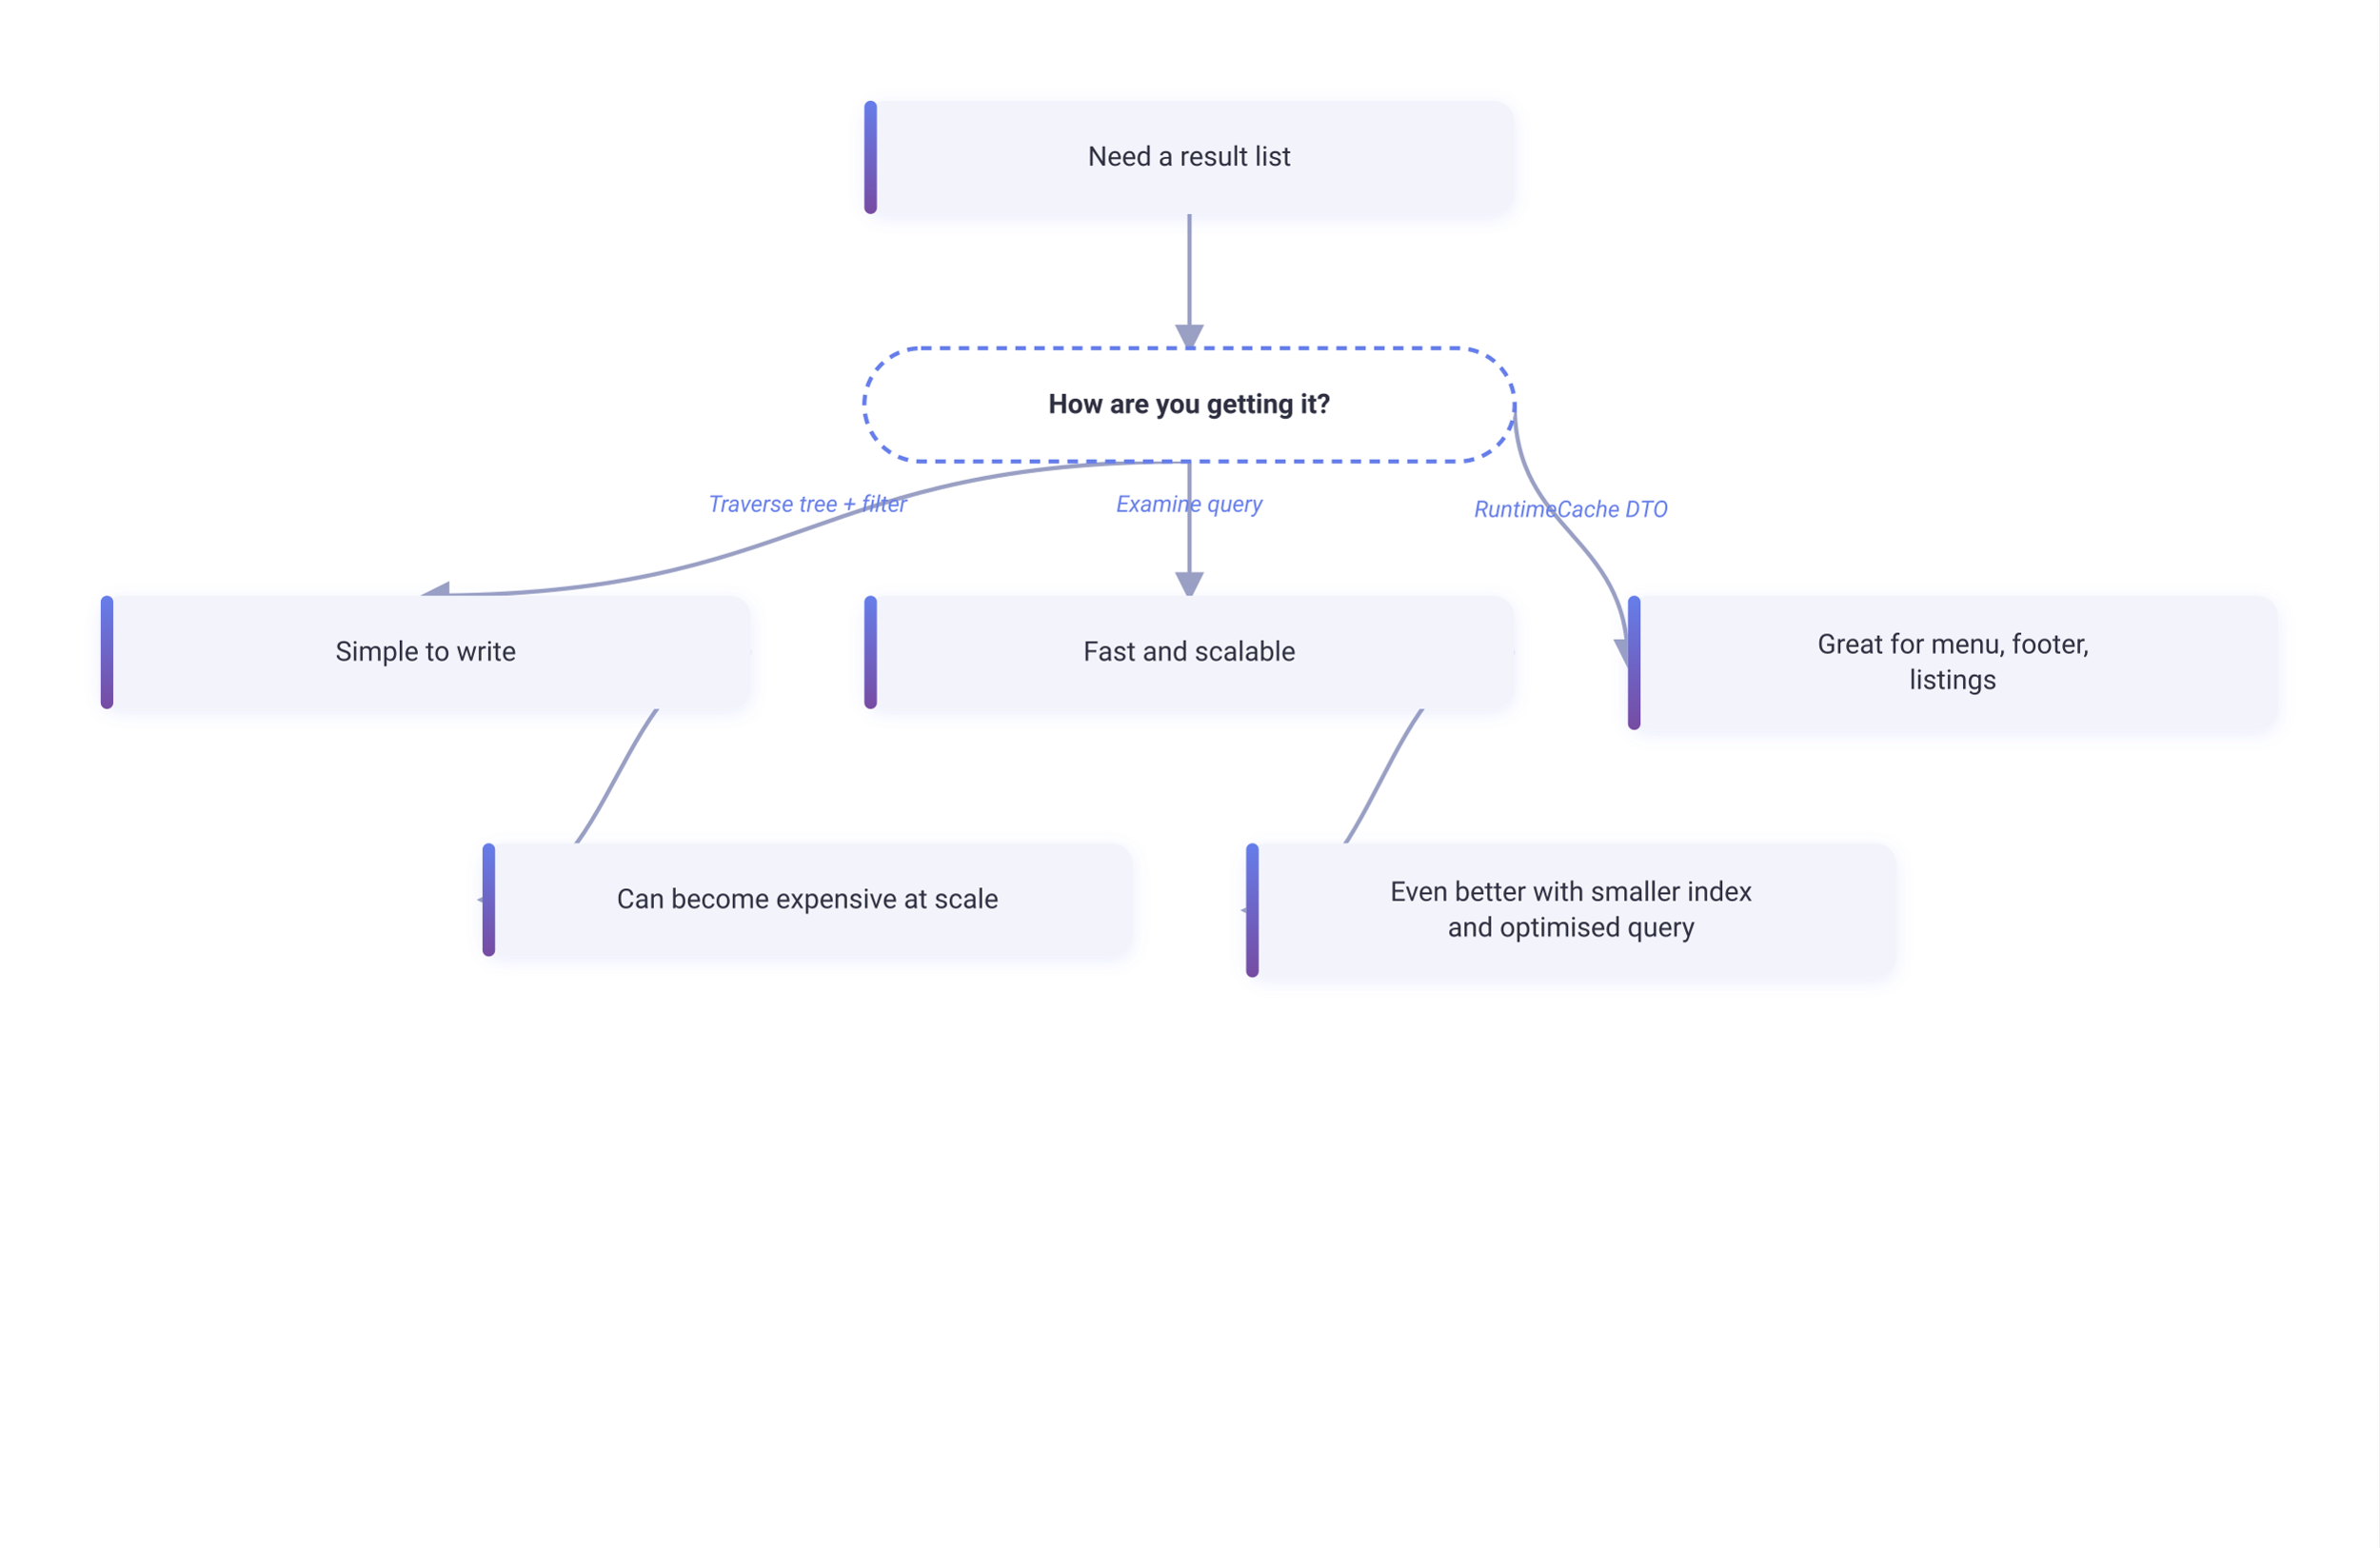
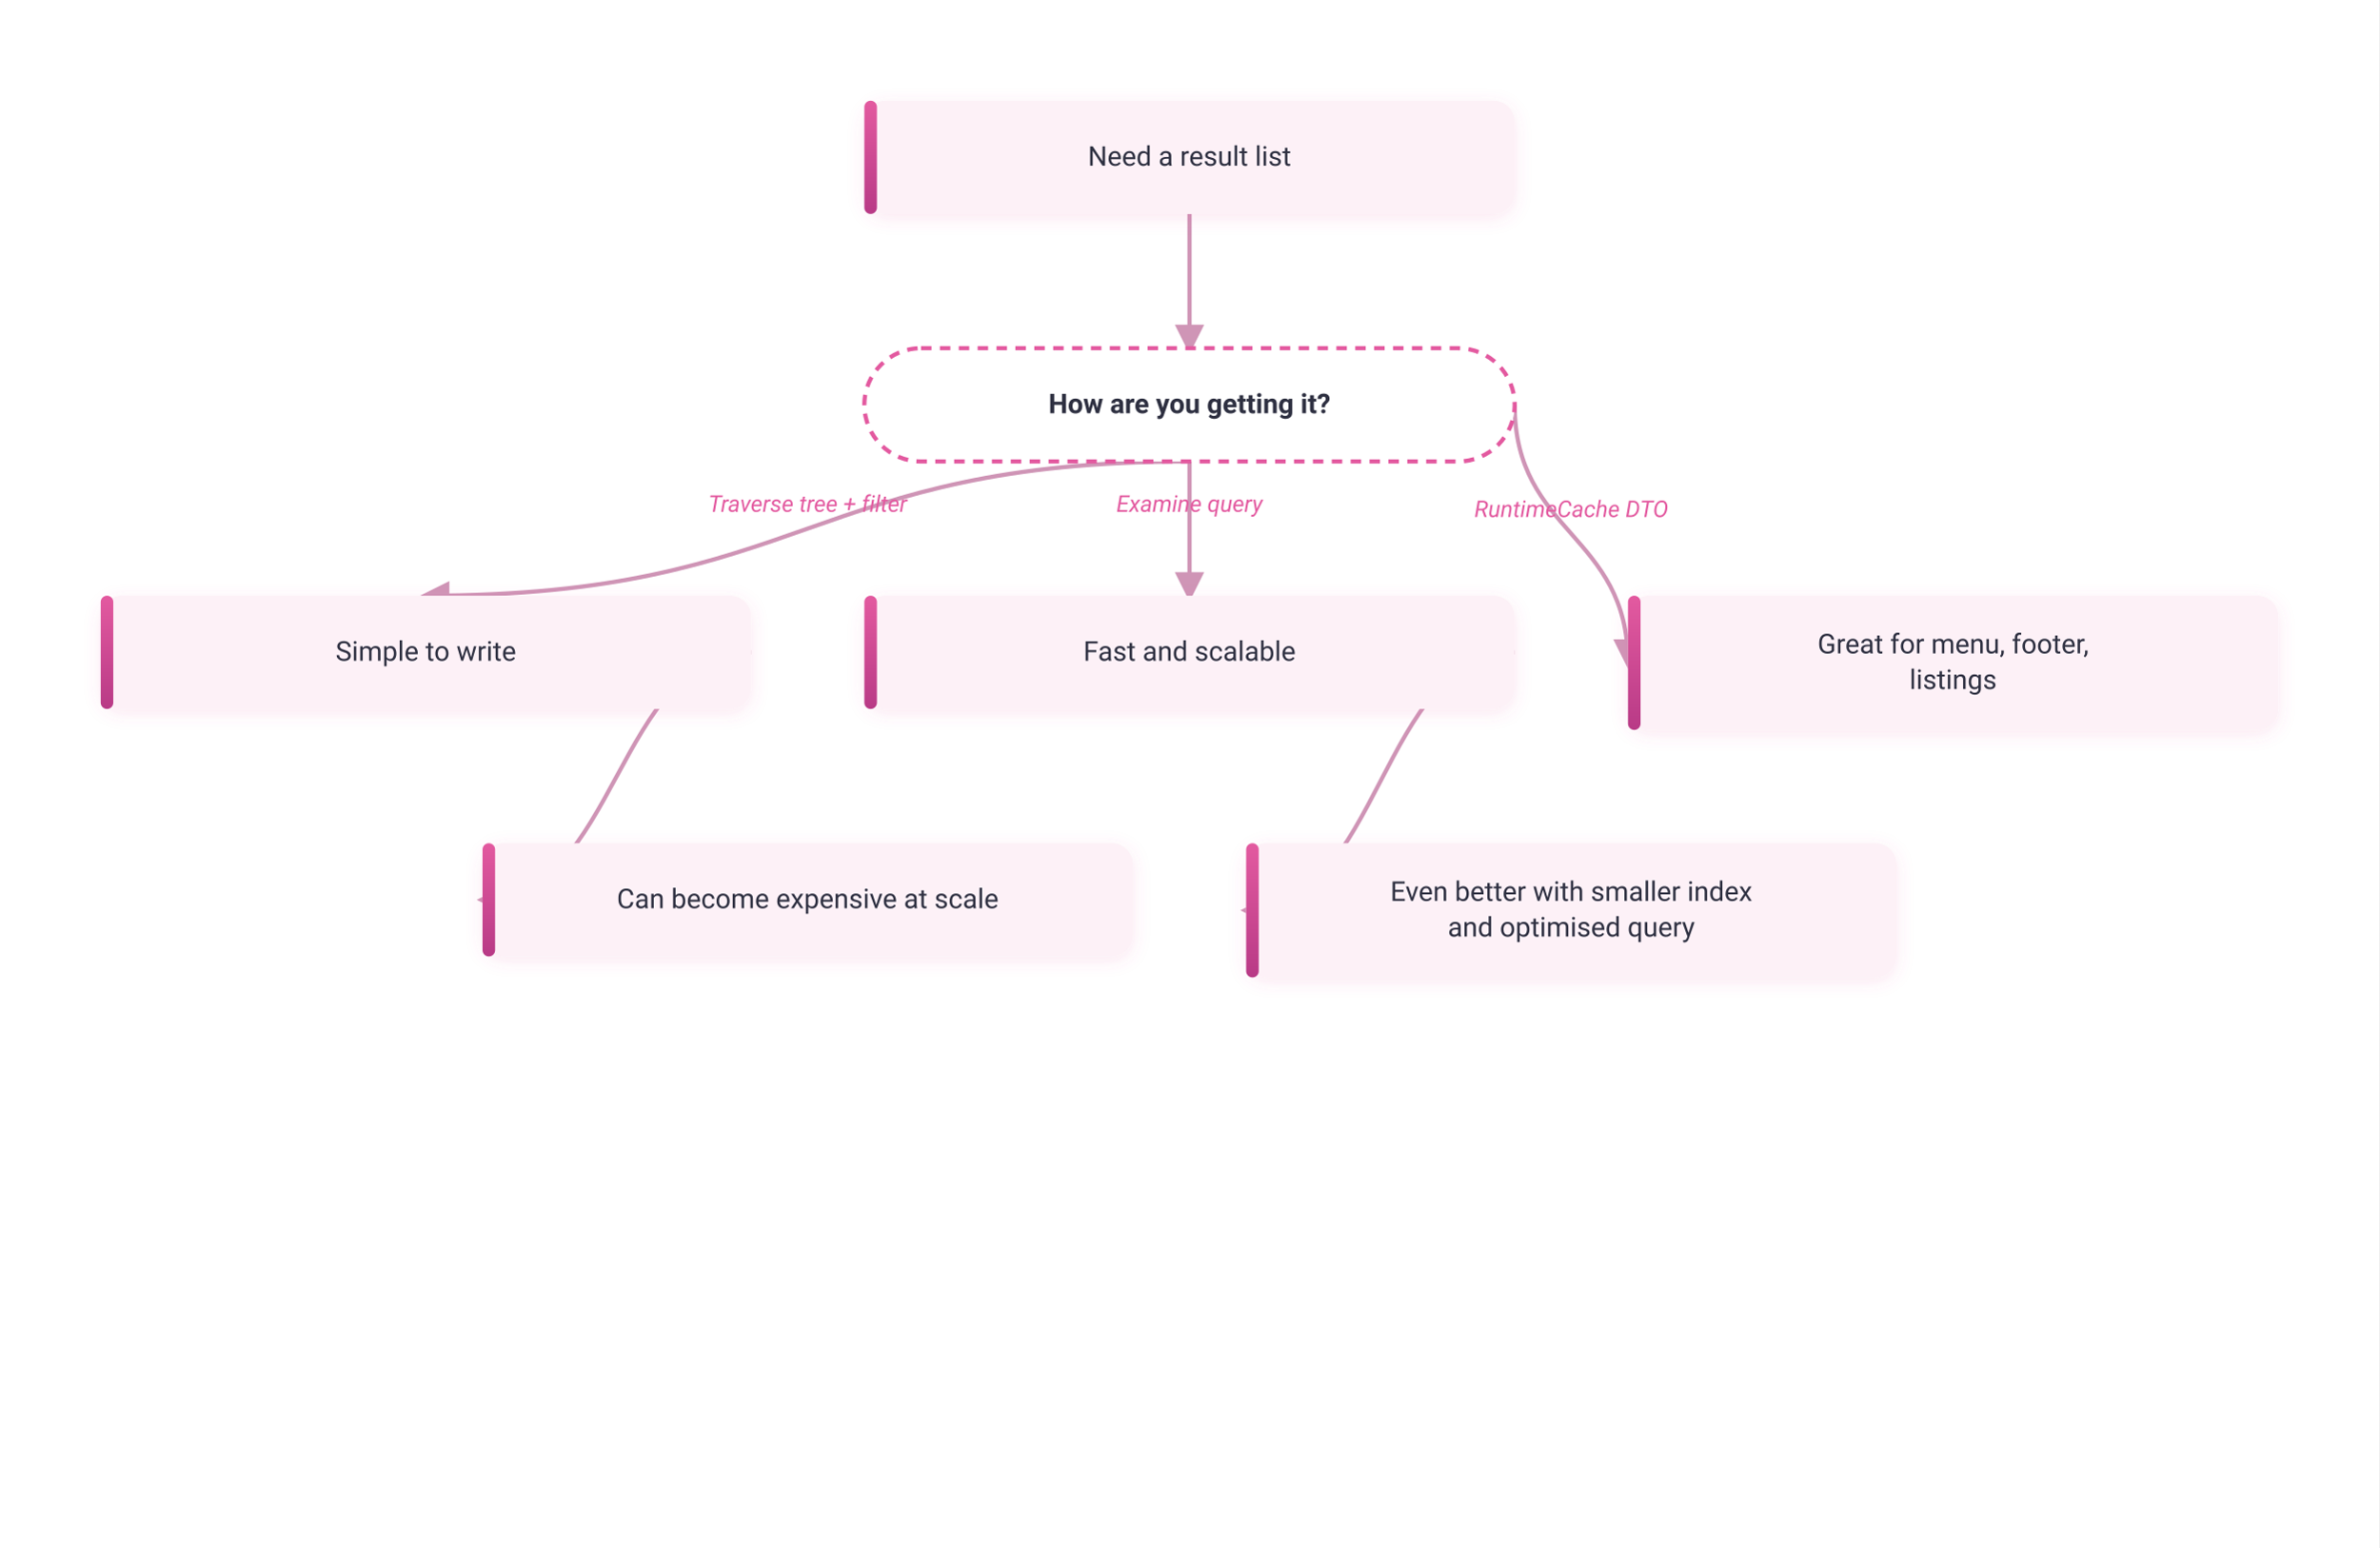
<svg xmlns="http://www.w3.org/2000/svg" viewBox="0 0 1134 738" font-family="-apple-system, BlinkMacSystemFont, 'Segoe UI', Roboto, sans-serif">
  <defs>
    <linearGradient id="lineGrad" x1="0" y1="0" x2="0" y2="1">
-       <stop offset="0%" stop-color="#667eea" />
-       <stop offset="100%" stop-color="#764ba2" />
+       <stop offset="0%" stop-color="#e35aa0" />
+       <stop offset="100%" stop-color="#b83a86" />
    </linearGradient>
    <filter id="soft" x="-20%" y="-20%" width="140%" height="140%">
-       <feDropShadow dx="0" dy="2" stdDeviation="4" flood-color="#667eea" flood-opacity="0.14" />
+       <feDropShadow dx="0" dy="2" stdDeviation="4" flood-color="#e35aa0" flood-opacity="0.14" />
    </filter>
    <marker id="arrow" viewBox="0 0 10 10" refX="8" refY="5" markerWidth="7" markerHeight="7" orient="auto-start-reverse">
-       <path d="M0,0 L10,5 L0,10 z" fill="#9aa0c4" />
+       <path d="M0,0 L10,5 L0,10 z" fill="#cf95b6" />
    </marker>
  </defs>
  <rect width="1134" height="738" fill="white" />
-   <path d="M567,102 C567,134 567,134 567,166" stroke="#9aa0c4" stroke-width="2" fill="none" marker-end="url(#arrow)" />
-   <path d="M567,220 C385,220 385,284 203,284" stroke="#9aa0c4" stroke-width="2" fill="none" marker-end="url(#arrow)" />
-   <text x="385" y="244" text-anchor="middle" font-size="11" font-weight="400" fill="#667eea" font-style="italic">Traverse tree + filter</text>
-   <path d="M358,311 C294,311 294,429 230,429" stroke="#9aa0c4" stroke-width="2" fill="none" marker-end="url(#arrow)" />
-   <path d="M567,220 C567,252 567,252 567,284" stroke="#9aa0c4" stroke-width="2" fill="none" marker-end="url(#arrow)" />
-   <text x="567" y="244" text-anchor="middle" font-size="11" font-weight="400" fill="#667eea" font-style="italic">Examine query</text>
-   <path d="M722,311 C658,311 658,434 594,434" stroke="#9aa0c4" stroke-width="2" fill="none" marker-end="url(#arrow)" />
-   <path d="M722,193 C722,254.5 776,254.5 776,316" stroke="#9aa0c4" stroke-width="2" fill="none" marker-end="url(#arrow)" />
-   <text x="749" y="246.5" text-anchor="middle" font-size="11" font-weight="400" fill="#667eea" font-style="italic">RuntimeCache DTO</text>
-   <rect x="412" y="48" width="310" height="54" rx="10" fill="#f3f4fb" stroke="none" stroke-width="0" filter="url(#soft)" />
+   <path d="M567,102 C567,134 567,134 567,166" stroke="#cf95b6" stroke-width="2" fill="none" marker-end="url(#arrow)" />
+   <path d="M567,220 C385,220 385,284 203,284" stroke="#cf95b6" stroke-width="2" fill="none" marker-end="url(#arrow)" />
+   <text x="385" y="244" text-anchor="middle" font-size="11" font-weight="400" fill="#e35aa0" font-style="italic">Traverse tree + filter</text>
+   <path d="M358,311 C294,311 294,429 230,429" stroke="#cf95b6" stroke-width="2" fill="none" marker-end="url(#arrow)" />
+   <path d="M567,220 C567,252 567,252 567,284" stroke="#cf95b6" stroke-width="2" fill="none" marker-end="url(#arrow)" />
+   <text x="567" y="244" text-anchor="middle" font-size="11" font-weight="400" fill="#e35aa0" font-style="italic">Examine query</text>
+   <path d="M722,311 C658,311 658,434 594,434" stroke="#cf95b6" stroke-width="2" fill="none" marker-end="url(#arrow)" />
+   <path d="M722,193 C722,254.5 776,254.5 776,316" stroke="#cf95b6" stroke-width="2" fill="none" marker-end="url(#arrow)" />
+   <text x="749" y="246.5" text-anchor="middle" font-size="11" font-weight="400" fill="#e35aa0" font-style="italic">RuntimeCache DTO</text>
+   <rect x="412" y="48" width="310" height="54" rx="10" fill="#fdf1f7" stroke="none" stroke-width="0" filter="url(#soft)" />
  <rect x="412" y="48" width="6" height="54" rx="3" fill="url(#lineGrad)" />
  <text x="567" y="79" text-anchor="middle" font-size="13" font-weight="400" fill="#2f3142">Need a result list</text>
-   <rect x="412" y="166" width="310" height="54" rx="27" fill="white" stroke="#667eea" stroke-width="2" stroke-dasharray="5 4" filter="" />
+   <rect x="412" y="166" width="310" height="54" rx="27" fill="white" stroke="#e35aa0" stroke-width="2" stroke-dasharray="5 4" filter="" />
  <text x="567" y="197" text-anchor="middle" font-size="13" font-weight="600" fill="#2f3142">How are you getting it?</text>
-   <rect x="48" y="284" width="310" height="54" rx="10" fill="#f3f4fb" stroke="none" stroke-width="0" filter="url(#soft)" />
+   <rect x="48" y="284" width="310" height="54" rx="10" fill="#fdf1f7" stroke="none" stroke-width="0" filter="url(#soft)" />
  <rect x="48" y="284" width="6" height="54" rx="3" fill="url(#lineGrad)" />
  <text x="203" y="315" text-anchor="middle" font-size="13" font-weight="400" fill="#2f3142">Simple to write</text>
-   <rect x="230" y="402" width="310" height="54" rx="10" fill="#f3f4fb" stroke="none" stroke-width="0" filter="url(#soft)" />
+   <rect x="230" y="402" width="310" height="54" rx="10" fill="#fdf1f7" stroke="none" stroke-width="0" filter="url(#soft)" />
  <rect x="230" y="402" width="6" height="54" rx="3" fill="url(#lineGrad)" />
  <text x="385" y="433" text-anchor="middle" font-size="13" font-weight="400" fill="#2f3142">Can become expensive at scale</text>
-   <rect x="412" y="284" width="310" height="54" rx="10" fill="#f3f4fb" stroke="none" stroke-width="0" filter="url(#soft)" />
+   <rect x="412" y="284" width="310" height="54" rx="10" fill="#fdf1f7" stroke="none" stroke-width="0" filter="url(#soft)" />
  <rect x="412" y="284" width="6" height="54" rx="3" fill="url(#lineGrad)" />
  <text x="567" y="315" text-anchor="middle" font-size="13" font-weight="400" fill="#2f3142">Fast and scalable</text>
-   <rect x="594" y="402" width="310" height="64" rx="10" fill="#f3f4fb" stroke="none" stroke-width="0" filter="url(#soft)" />
+   <rect x="594" y="402" width="310" height="64" rx="10" fill="#fdf1f7" stroke="none" stroke-width="0" filter="url(#soft)" />
  <rect x="594" y="402" width="6" height="64" rx="3" fill="url(#lineGrad)" />
  <text x="749" y="429.5" text-anchor="middle" font-size="13" font-weight="400" fill="#2f3142">Even better with smaller index</text>
  <text x="749" y="446.5" text-anchor="middle" font-size="13" font-weight="400" fill="#2f3142">and optimised query</text>
-   <rect x="776" y="284" width="310" height="64" rx="10" fill="#f3f4fb" stroke="none" stroke-width="0" filter="url(#soft)" />
+   <rect x="776" y="284" width="310" height="64" rx="10" fill="#fdf1f7" stroke="none" stroke-width="0" filter="url(#soft)" />
  <rect x="776" y="284" width="6" height="64" rx="3" fill="url(#lineGrad)" />
  <text x="931" y="311.5" text-anchor="middle" font-size="13" font-weight="400" fill="#2f3142">Great for menu, footer,</text>
  <text x="931" y="328.5" text-anchor="middle" font-size="13" font-weight="400" fill="#2f3142">listings</text>
</svg>
